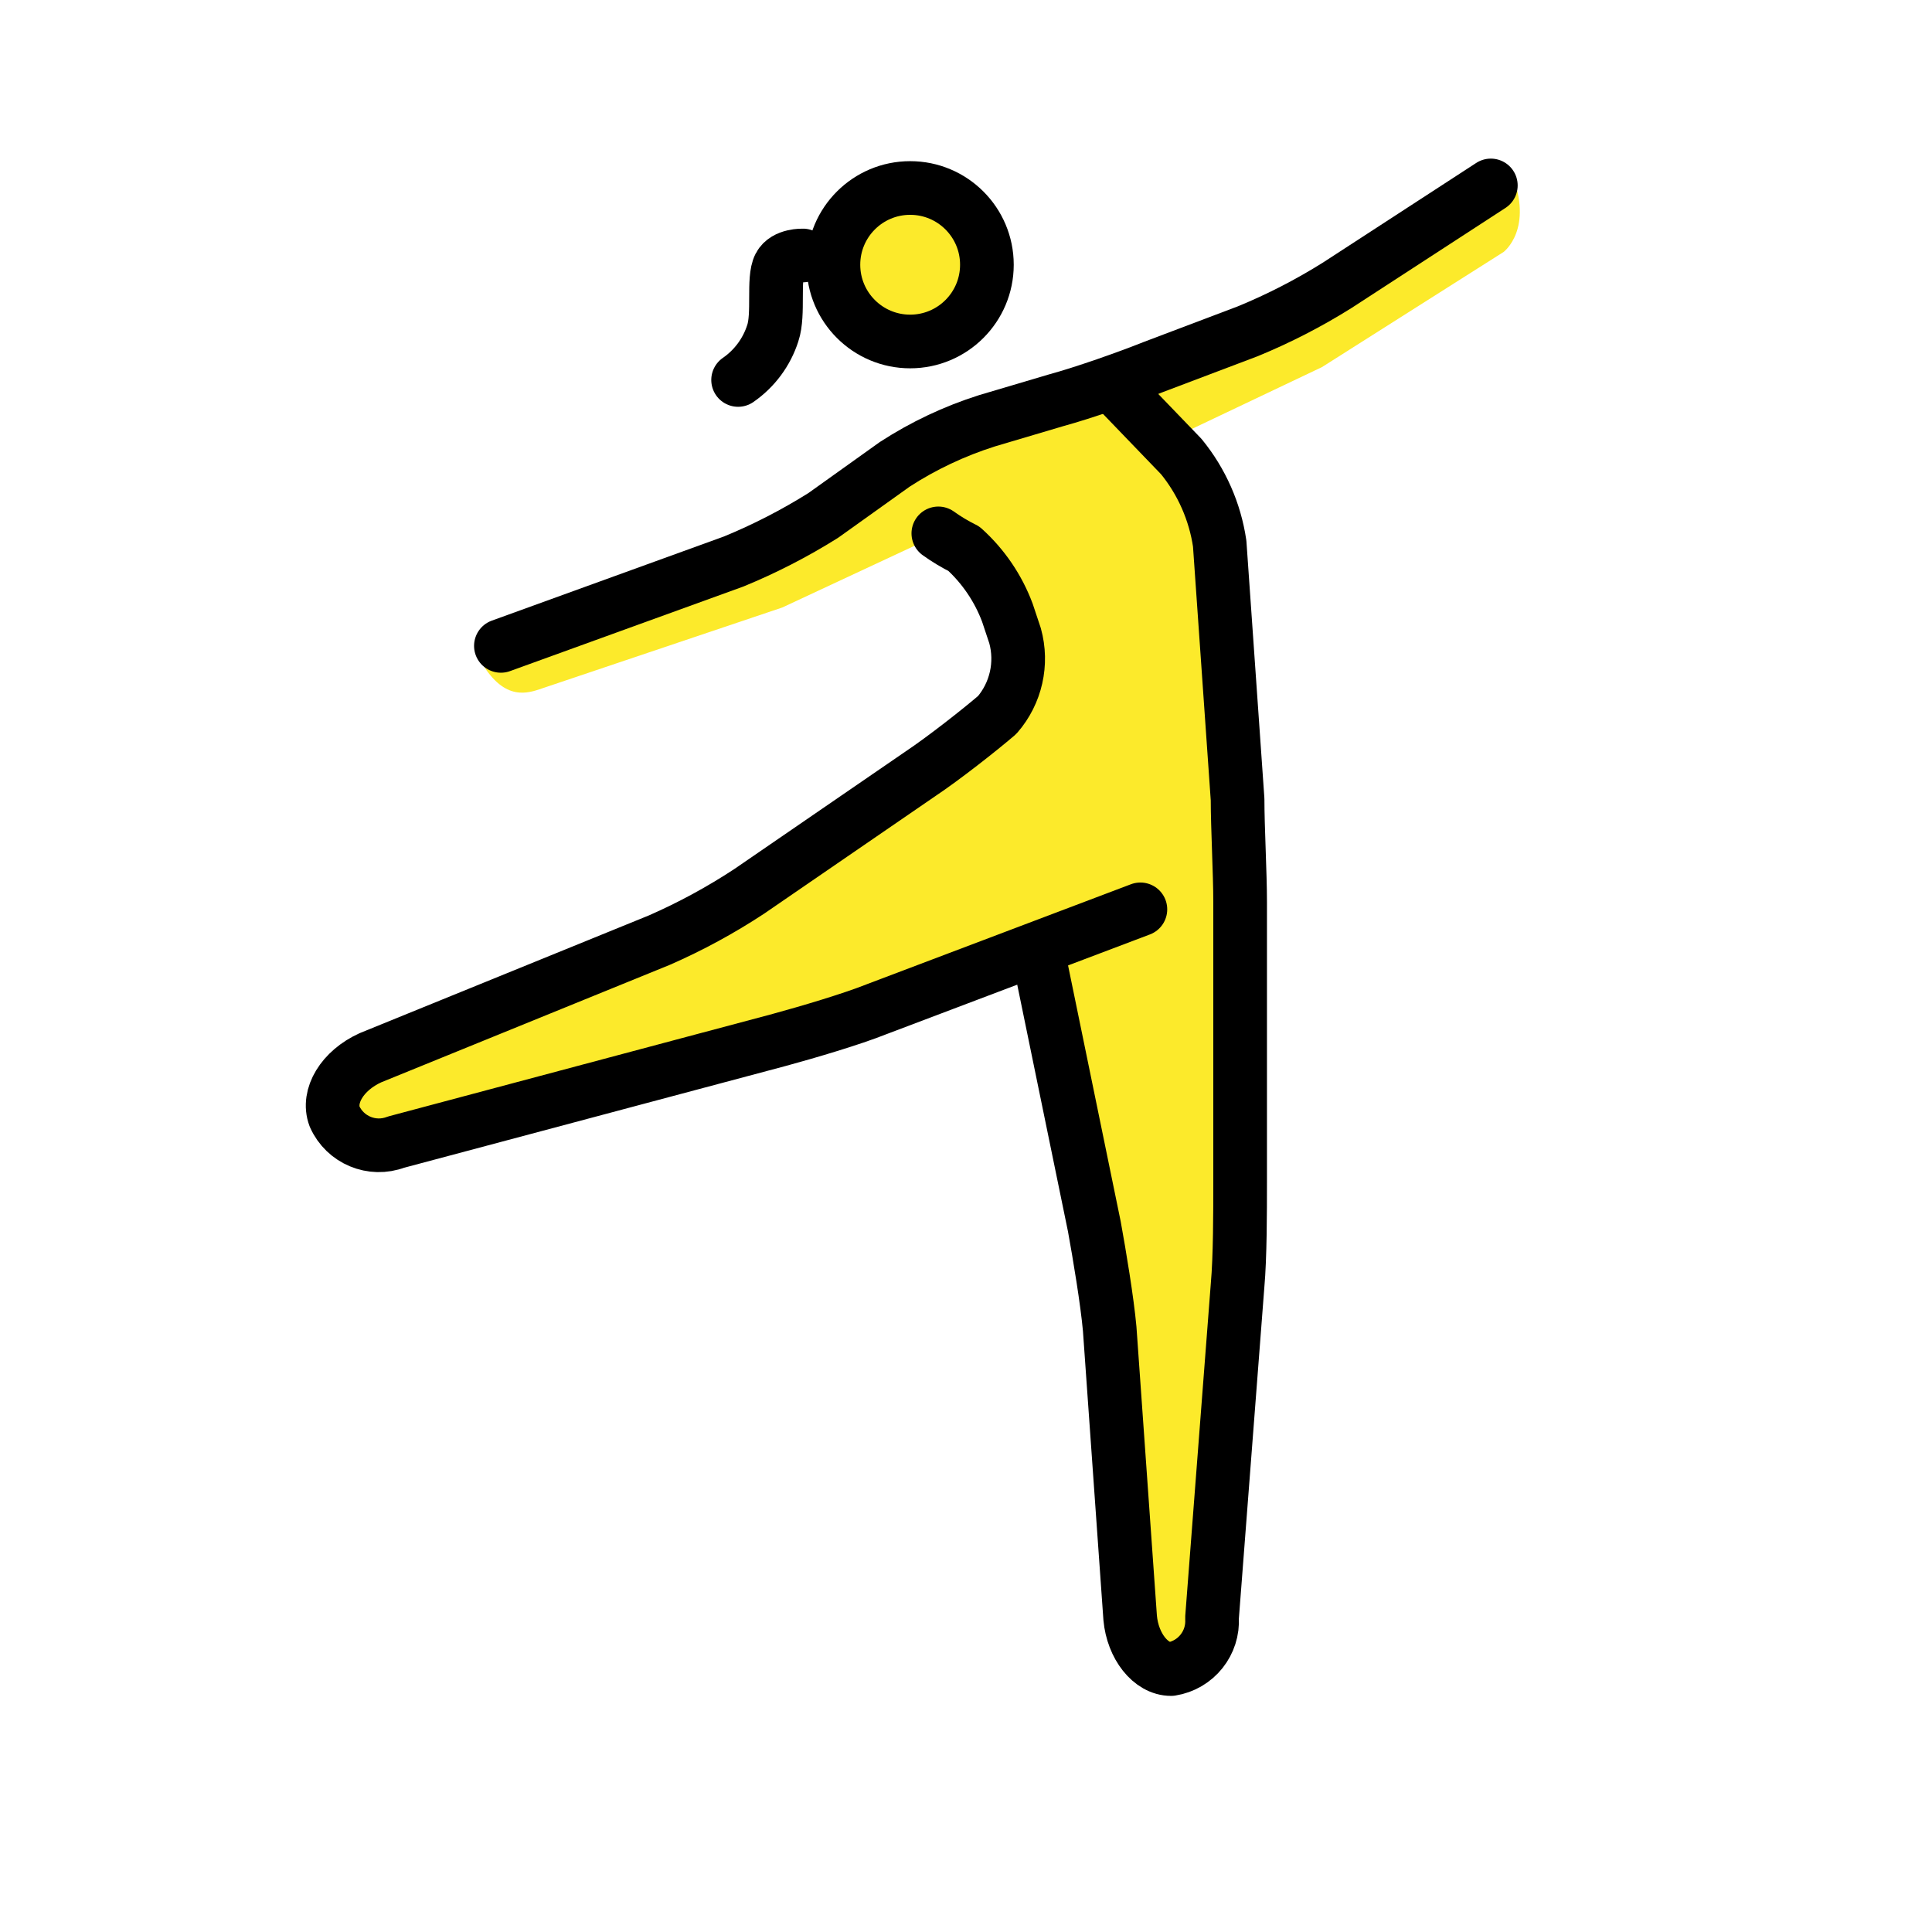
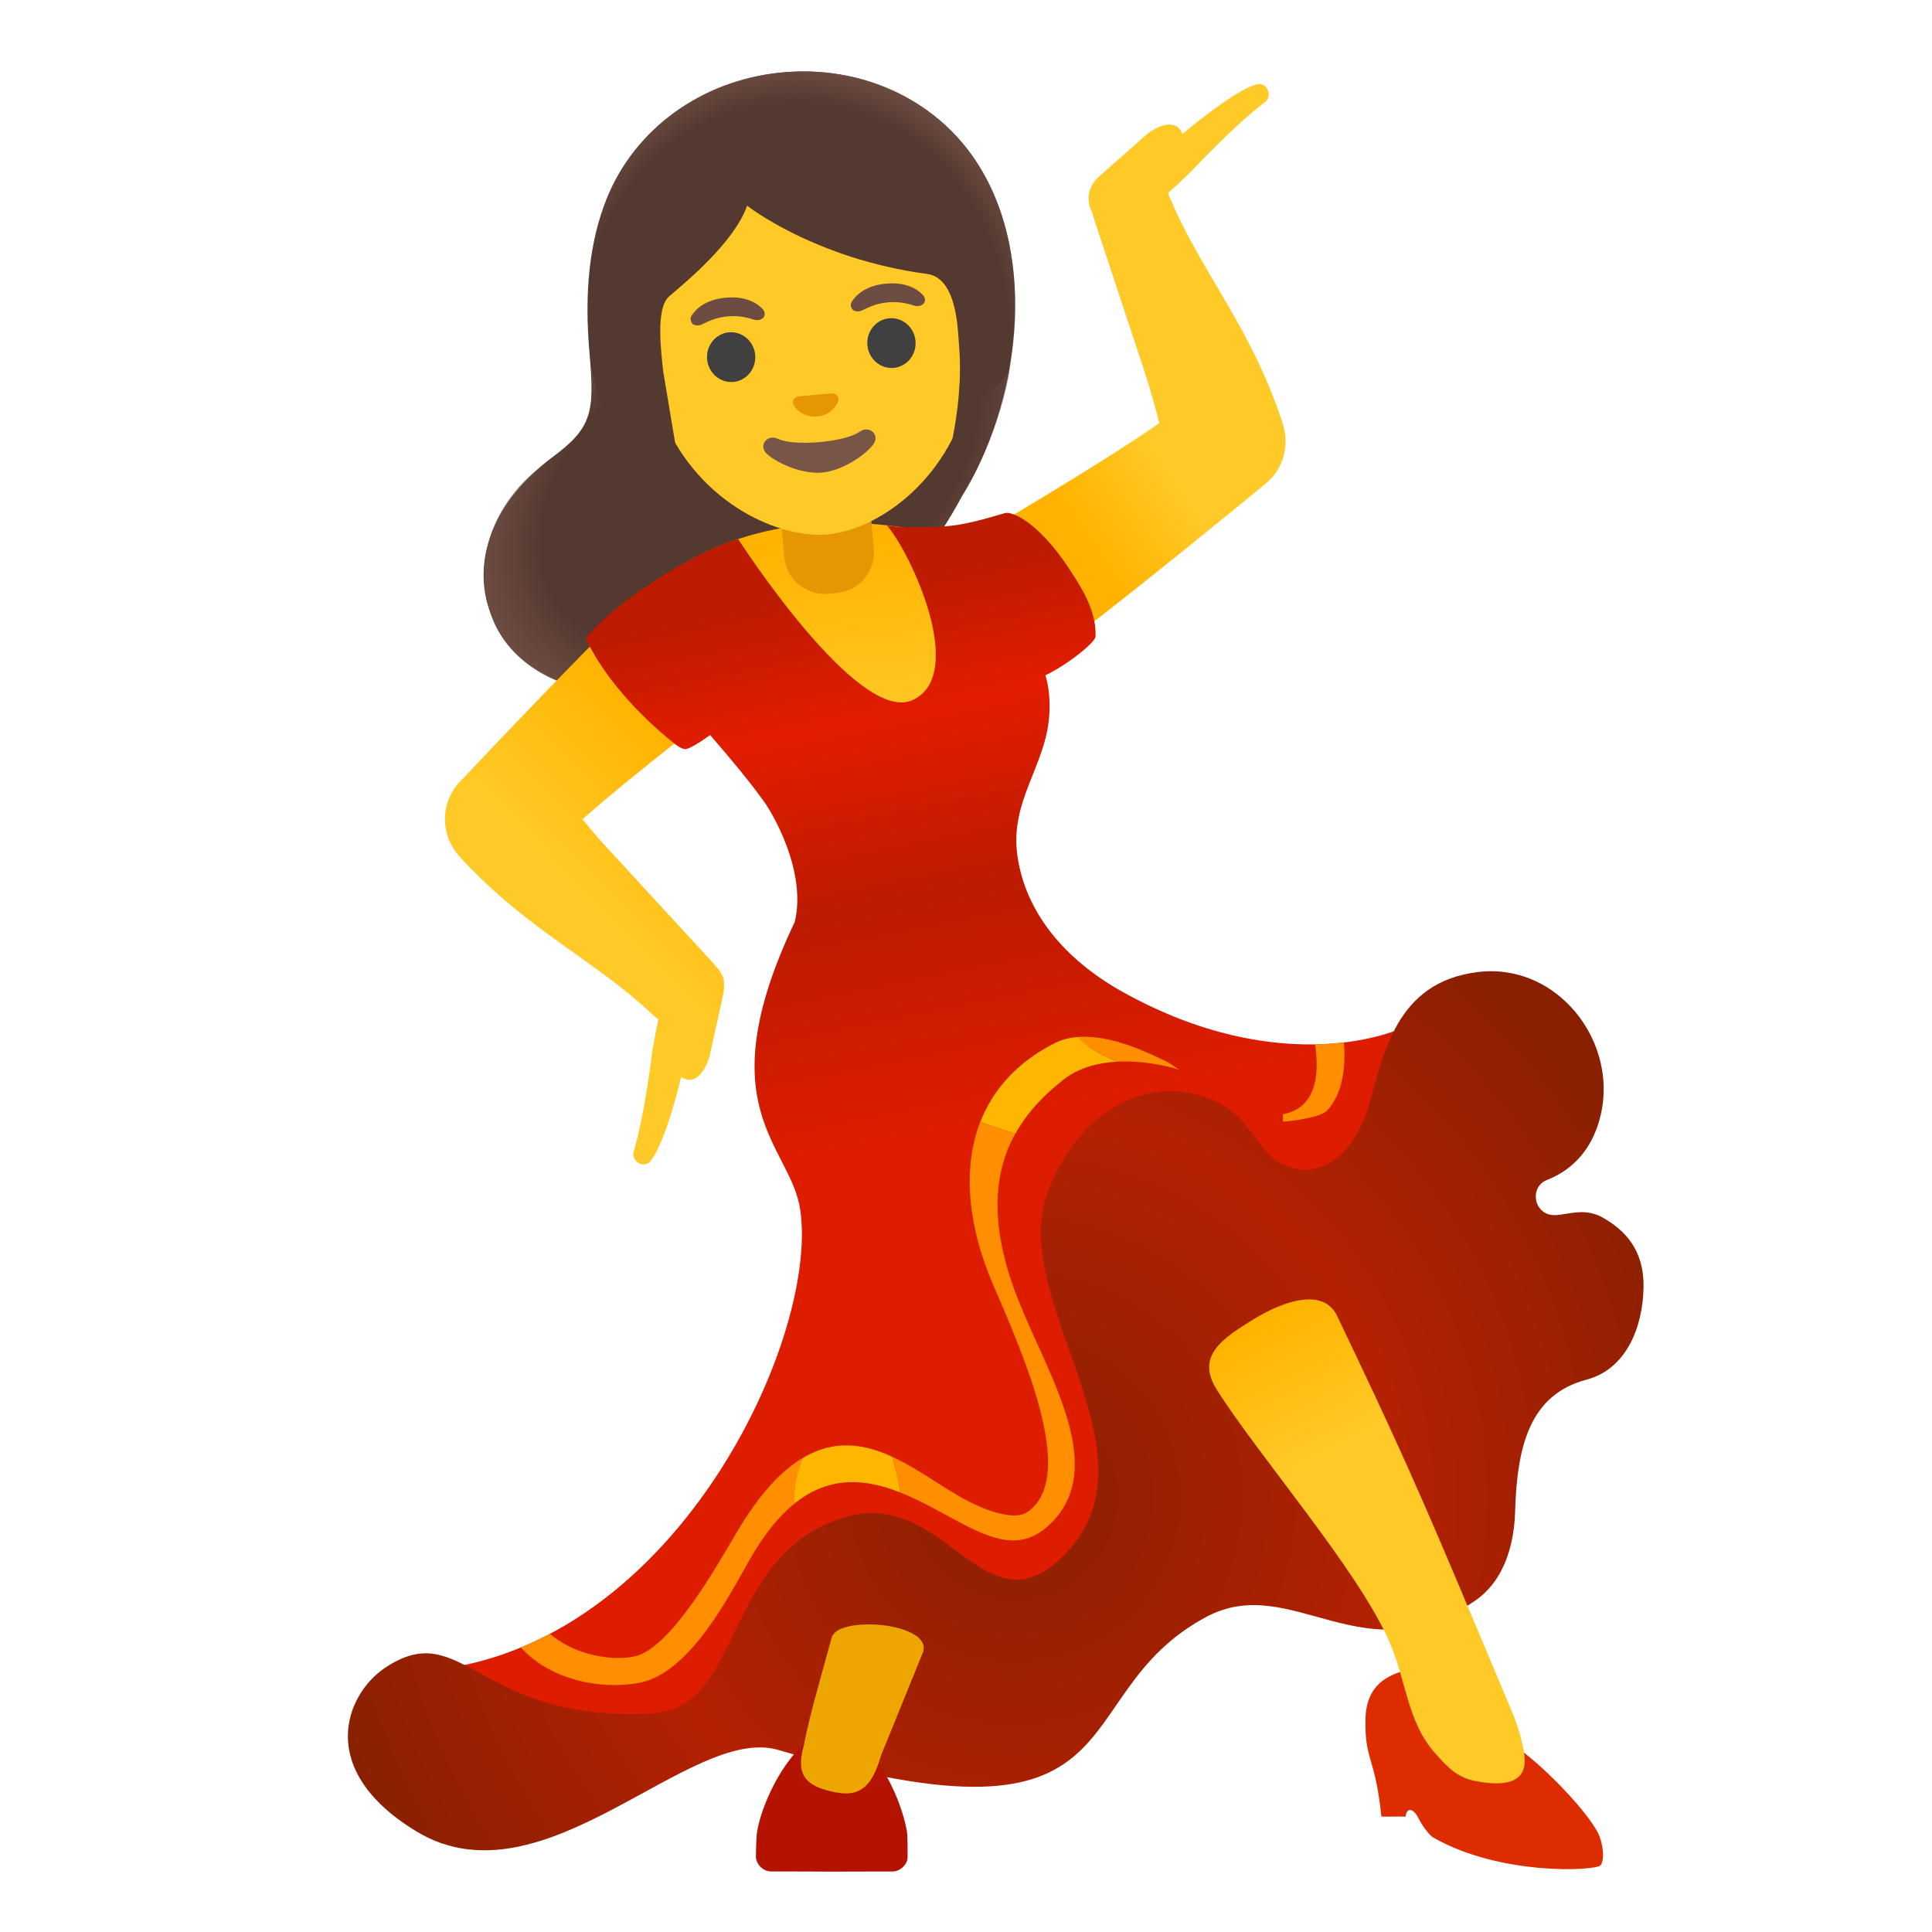
- <svg xmlns="http://www.w3.org/2000/svg" viewBox="0 0 72 72">
-   <g />
-   <g>
-     <circle cx="34.059" cy="9.726" r="3" fill="#fcea2b" />
-     <path fill="#fcea2b" d="M17.809,24.451c.858,1.621,1.716,1.43,2.288,1.239l9.056-3.05,5.72-2.669L36.779,21.21,38.4,25.595l-2.574,2.288-9.533,6.577-14.299,5.815.953,2.86,17.922-4.766,7.817-2.86L41.26,47.521l1.049,14.68h2.86l1.144-16.206V31.696l-.953-13.346L43.452,16.444l5.815-2.764,6.768-4.29s1.144-.858.286-2.955L51.364,9.39l-9.342,4.957-4.576,1.144L33.252,17.779l-2.764,1.621-5.529,2.574Z" />
+ <svg xmlns="http://www.w3.org/2000/svg" xmlns:xlink="http://www.w3.org/1999/xlink" version="1.1" id="Layer_1" x="0px" y="0px" viewBox="0 0 128 128" style="enable-background:new 0 0 128 128;" xml:space="preserve">
+   <g id="hairGroup">
+     <path id="hair_1_" style="fill:#543930;" d="M64.65,10.66c-2.74-4.14-7.7-6.38-12.94-5.85c-5.24,0.53-9.65,3.73-11.51,8.34   c-1.13,2.81-1.51,6.17-1.14,10.29c0.34,3.88,0.17,4.9-2.45,6.84c-3.87,2.89-5.44,6.86-4.1,10.37c1.27,3.34,4.84,5.37,9.27,5.37   c0.43,0,0.87-0.02,1.32-0.06c9.36-0.82,16.22-5.08,20.4-12.66c0.11-0.19,0.19-0.34,0.25-0.45C67.4,26.97,68.97,17.19,64.65,10.66z" />
+     <radialGradient id="hairHighlights_2_" cx="50.336" cy="96.724" r="20.267" gradientTransform="matrix(-0.8404 0.542 0.3471 0.5383 59.0668 -48.0723)" gradientUnits="userSpaceOnUse">
+       <stop offset="0.782" style="stop-color:#6D4C41;stop-opacity:0" />
+       <stop offset="1" style="stop-color:#6D4C41" />
+     </radialGradient>
+     <path id="hairHighlights" style="fill:url(#hairHighlights_2_);" d="M66.99,23.71c-0.33,3.66-2.34,7.71-3.25,9.15   c-0.06,0.11-0.14,0.26-0.25,0.45c-4.18,7.58-11.04,11.84-20.4,12.66c-0.44,0.04-0.88,0.06-1.31,0.06c-4.44,0-8.14-1.98-9.27-5.37   c-1.54-4.62,1.39-8.31,3.18-9.62c2.75-2.01,3.85-2.98,3.46-6.89c2.24,14.84,27.2,3.32,27.74,0.23   C66.93,24.16,66.97,23.93,66.99,23.71z" />
  </g>
-   <g>
-     <circle cx="33.919" cy="9.866" r="2.86" fill="none" stroke="#000" stroke-miterlimit="10" stroke-width="2" />
-     <path fill="none" stroke="#000" stroke-linecap="round" stroke-linejoin="round" stroke-width="2" d="M42.499,33.889,32.68,37.606c-.953.381-2.574.858-3.622,1.144L14.758,42.564a1.805,1.805,0,0,1-2.288-.953c-.286-.763.286-1.716,1.335-2.192l10.772-4.385a22.588,22.588,0,0,0,3.337-1.811l6.387-4.385c.858-.572,2.192-1.62,2.86-2.192a3.203,3.203,0,0,0,.667-2.955l-.286-.858a6.083,6.083,0,0,0-1.62-2.383,6.857,6.857,0,0,1-.953-.572" />
-     <path fill="none" stroke="#000" stroke-linecap="round" stroke-linejoin="round" stroke-width="2" d="M38.686,35.509l2.097,10.2c.191,1.049.477,2.764.572,3.813l.763,10.772c.095,1.049.763,1.907,1.525,1.907a1.81,1.81,0,0,0,1.525-1.907l.953-12.393c.095-1.049.095-2.764.095-3.813V33.603c0-1.049-.095-2.764-.095-3.813l-.667-9.533a6.669,6.669,0,0,0-1.43-3.241l-2.478-2.574" />
-     <path fill="none" stroke="#000" stroke-linecap="round" stroke-linejoin="round" stroke-width="2" d="M55.559,6.911l-5.72,3.718a22.059,22.059,0,0,1-3.336,1.716l-3.527,1.335c-.953.381-2.574.953-3.623,1.239l-2.574.763a14.183,14.183,0,0,0-3.432,1.621l-2.669,1.907a22.051,22.051,0,0,1-3.337,1.716L18.667,24.07" />
-     <path fill="none" stroke="#000" stroke-linecap="round" stroke-linejoin="round" stroke-width="2" d="M29.922,9.521s-.658-.024-.872.388c-.253.484-.011,1.794-.25,2.506a3.364,3.364,0,0,1-1.293,1.745" />
+   <g id="body">
+     <linearGradient id="chest_1_" gradientUnits="userSpaceOnUse" x1="57.038" y1="78.035" x2="55.712" y2="92.477" gradientTransform="matrix(1 0 0 -1 0 128)">
+       <stop offset="0.074" style="stop-color:#FFCA28" />
+       <stop offset="1" style="stop-color:#FFB300" />
+     </linearGradient>
+     <path id="chest" style="fill:url(#chest_1_);" d="M68.44,33.74c-1.81,1.1-4.12,1.51-5.93,1.51c-0.61,0-1.17-0.05-1.62-0.13   c-1.83-0.34-3.51-0.48-5.05-0.48c-8.68,0-12.93,4.51-12.93,4.51l5.91,9.2c2.86,0.88,5.84,1.37,8.43,1.37c1.3,0,2.5-0.12,3.55-0.38   c5.94-1.47,8.77-5.94,8.77-5.94L68.44,33.74z" />
+     <linearGradient id="arm_2_" gradientUnits="userSpaceOnUse" x1="75.801" y1="103.969" x2="67.708" y2="98.574" gradientTransform="matrix(1 0 0 -1 0 128)">
+       <stop offset="0.232" style="stop-color:#FFCA28" />
+       <stop offset="1" style="stop-color:#FFB300" />
+     </linearGradient>
+     <path id="arm" style="fill:url(#arm_2_);" d="M84.92,27.89h0.01c-2.11-6.35-5.38-9.88-7.45-14.86c-0.03-0.09-0.06-0.15-0.09-0.24   c0.42-0.38,0.87-0.8,1.42-1.32c0,0,2.87-3.1,5.01-4.71c0.44-0.34,0.23-1.19-0.4-1.19h-0.06c-1.49,0.29-5.02,3.31-5.02,3.31   c-0.16-0.46-0.49-0.63-0.85-0.63c-0.55,0-1.2,0.38-1.6,0.73l-3.05,2.69c-0.84,0.74-0.87,1.72-0.47,2.43   c0.03,0.14,0.07,0.29,0.13,0.46l3.38,10.22c0.34,1.07,0.65,2.16,0.93,3.25c-3.65,2.58-12.08,7.51-12.08,7.51S67.09,43,67.92,43   h0.05c1.08,0,2.98-0.62,3.82-1.28c4.7-3.65,9.63-7.67,11.93-9.57l-0.01,0.01c0.59-0.45,1.05-1.05,1.29-1.81   C85.27,29.51,85.21,28.66,84.92,27.89z" />
+     <linearGradient id="arm_3_" gradientUnits="userSpaceOnUse" x1="37.269" y1="64.39" x2="48.432" y2="75.367" gradientTransform="matrix(1 0 0 -1 0 128)">
+       <stop offset="0.232" style="stop-color:#FFCA28" />
+       <stop offset="1" style="stop-color:#FFB300" />
+     </linearGradient>
+     <path id="arm_1_" style="fill:url(#arm_3_);" d="M47.75,64.44c-0.01-0.03-0.03-0.05-0.05-0.08c0,0,0,0,0,0l-0.41,0.3   c-0.01-0.01-0.01-0.01-0.01-0.02l0,0l0.42-0.28c-0.03-0.05-0.06-0.09-0.1-0.14c-0.04-0.06-0.09-0.11-0.14-0.16   c-0.06-0.08-0.11-0.14-0.19-0.23l-7.29-7.92c-0.48-0.53-0.93-1.08-1.39-1.63c3.55-3.15,10.36-8.34,10.36-8.34S45.72,39,44.87,39   h-0.02c-1.07,0-2.9,0.93-3.66,1.7c-4.2,4.22-8.57,8.8-10.61,10.98l0.01-0.03c-0.52,0.52-0.9,1.17-1.05,1.95   c-0.22,1.2,0.17,2.35,0.93,3.18h-0.01l0.11,0.11c0.01,0.01,0.02,0.03,0.04,0.04c4.48,4.8,8.68,6.59,12.58,10.25   c0.14,0.14,0.28,0.25,0.43,0.34c-0.12,0.58-0.25,1.23-0.39,2.02c0,0-0.48,4.19-1.25,6.76c-0.13,0.42,0.25,0.85,0.66,0.85   c0.14,0,0.28-0.05,0.4-0.16c1.03-1.11,2.09-5.64,2.09-5.64c0.19,0.13,0.38,0.19,0.55,0.19c0.72,0,1.22-1.02,1.37-1.72l0.87-3.97   c0.05-0.25,0.06-0.48,0.04-0.69C47.98,64.94,47.91,64.7,47.75,64.44z" />
+     <g id="dress">
+       <g>
+         <linearGradient id="SVGID_1_" gradientUnits="userSpaceOnUse" x1="94.337" y1="60.937" x2="93.667" y2="60.491" gradientTransform="matrix(1 0 0 -1 0 128)">
+           <stop offset="0" style="stop-color:#BC1B00" />
+           <stop offset="0.29" style="stop-color:#E31C00" />
+           <stop offset="0.693" style="stop-color:#BC1B00" />
+           <stop offset="0.914" style="stop-color:#DD1C00" />
+         </linearGradient>
+         <path style="fill:url(#SVGID_1_);" d="M94.05,67.05l0.02,0.39C94.31,67.23,94.31,67.07,94.05,67.05z" />
+         <linearGradient id="SVGID_2_" gradientUnits="userSpaceOnUse" x1="50.577" y1="88.063" x2="58.64" y2="47.189" gradientTransform="matrix(1 0 0 -1 0 128)">
+           <stop offset="0" style="stop-color:#BC1B00" />
+           <stop offset="0.213" style="stop-color:#E31C00" />
+           <stop offset="0.507" style="stop-color:#BC1B00" />
+           <stop offset="0.875" style="stop-color:#DD1C00" />
+         </linearGradient>
+         <path style="fill:url(#SVGID_2_);" d="M94.07,67.44c-1.27,1.15-9.31,4.05-19.65-1.7c-4-2.22-6.48-5.38-7.01-9.01     s1.85-5.97,2.1-9.25c0.08-1.08-0.02-1.98-0.25-2.74c1.54-0.74,3.31-2.2,3.32-2.56c0.07-1.47-0.68-2.85-1.47-4.08     c-0.85-1.33-1.81-2.61-3.08-3.54c-0.33-0.24-1.07-0.68-1.47-0.56c-3.34,1-3.97,0.93-6.89,0.93l-0.9-0.11     c1.58,1.83,5.33,9.87,1.7,11.56S48.91,35.72,48.91,35.72c-2.46,0.68-7.59,3.63-10.03,6.47c-0.15,0.17,0.09,0.45,0.2,0.65     c1.25,2.37,3.45,4.71,5.55,6.38c0.22,0.18,0.46,0.36,0.73,0.41c0.24,0.05,1.09-0.5,1.69-0.93c1.37,1.58,2.61,3.08,3.35,4.11     c0.84,1.04,3.06,5.01,2.25,8.28c-5.88,12.36-0.26,14.76,0.37,19.07c1.29,8.85-9.04,30.6-26.54,30.6l8.25,4.75l15.67-1.03     l8.66-7.45l11.9-1.78l4.2-8.61L79.33,85L94.5,75L94.07,67.44z" />
+       </g>
+       <g>
+         <g>
+           <g>
+             <defs>
+               <path id="SVGID_3_" d="M94.05,67.05c1.67,0.16-7.35,5.52-19.63-1.31c-4-2.22-6.48-5.38-7.01-9.01s1.85-5.97,2.1-9.25        c0.41-5.28-3.55-6.24-5.53-8.54c-1.98-2.29-4.36-4.58-4.36-4.58h-1.19c1.58,1.83,5.67,10.31,2.04,12.01        S48.74,35.46,48.74,35.46l-1.44,0.42c-3.58,1.21-7.17,4.54-7.12,4.9c0.06,0.41,7.8,8.67,10.22,12.03        c0.84,1.04,3.06,5.01,2.25,8.28c-5.88,12.36-0.26,14.76,0.37,19.07c1.29,8.85-9.04,30.6-26.54,30.6l8.25,4.75l15.67-1.03        l8.66-7.45l11.9-1.78l4.2-8.61L79.33,85L94.5,75L94.05,67.05z" />
+             </defs>
+             <clipPath id="SVGID_4_">
+               <use xlink:href="#SVGID_3_" style="overflow:visible;" />
+             </clipPath>
+             <g style="clip-path:url(#SVGID_4_);">
+               <path style="fill:#FF8F00;" d="M53.22,96.57c-1.4,0.82-2.87,2.35-4.38,4.9c-1.31,2.21-4.43,7.82-6.84,8.28        c-2.25,0.43-5.39-0.61-6.52-2.67L35,106.21l-1.75,0.96l0.48,0.88c1.35,2.47,4.32,3.59,6.99,3.59c0.57,0,1.12-0.05,1.64-0.15        c3.44-0.66,6.07-6.02,7.37-8.27c0.96-1.66,1.93-2.82,2.92-3.61C52.56,98.64,52.77,97.59,53.22,96.57L53.22,96.57z" />
+               <path style="fill:#FF8F00;" d="M73.99,70.34c2.17-0.12,4.13,0.53,4.13,0.53l-0.75-0.5c-1.17-0.56-3.69-1.83-5.92-1.67        C72.19,69.6,73.17,69.94,73.99,70.34z" />
+               <path style="fill:#FF8F00;" d="M65.75,85c2.01,4.69,5.68,12.84,2.33,15.17c-0.67,0.47-2.14,0.23-4.08-0.79        c-1.49-0.78-3.13-2.06-4.9-2.87c0.24,0.79,0.46,1.59,0.54,2.37c1.41,0.56,2.75,1.35,3.98,2c2.22,1.17,4,1.78,5.7,0.32        c4.3-3.69,0.18-9.96-1.82-14.98c-1.93-4.83-1.76-8.36-0.23-11.12c-0.82-0.23-1.59-0.51-2.33-0.77        C63.7,77.56,64.22,81.43,65.75,85z" />
+               <path style="fill:#FFB600;" d="M70.5,71.5c1.02-0.79,2.29-1.09,3.49-1.16c-0.83-0.4-1.8-0.74-2.53-1.64        c-0.55,0.04-1.09,0.16-1.58,0.41c-2.55,1.29-4.11,3.12-4.93,5.22c0.73,0.26,1.51,0.54,2.33,0.77        C68.04,73.73,69.14,72.55,70.5,71.5z" />
+               <path style="fill:#FFB600;" d="M53.22,96.57c-0.46,1.02-0.66,2.08-0.58,3.04c2.36-1.89,4.76-1.62,7-0.73        c-0.09-0.78-0.3-1.58-0.54-2.37C57.28,95.67,55.32,95.34,53.22,96.57z" />
+             </g>
+           </g>
+         </g>
+       </g>
+       <g>
+         <g>
+           <g>
+             <defs>
+               <path id="SVGID_5_" d="M94.05,67.05c1.67,0.16-7.35,5.52-19.63-1.31c-4-2.22-6.48-5.38-7.01-9.01s1.85-5.97,2.1-9.25        c0.41-5.28-3.55-6.24-5.53-8.54c-1.98-2.29-4.36-4.58-4.36-4.58h-1.19c1.58,1.83,5.67,10.31,2.04,12.01        S48.74,35.46,48.74,35.46l-1.44,0.42c-3.58,1.21-7.17,4.54-7.12,4.9c0.06,0.41,7.8,8.67,10.22,12.03        c0.84,1.04,3.06,5.01,2.25,8.28c-5.88,12.36-0.26,14.76,0.37,19.07c1.29,8.85-9.04,30.6-26.54,30.6l8.25,4.75l15.67-1.03        l8.66-7.45l11.9-1.78l4.2-8.61L79.33,85L94.5,75L94.05,67.05z" />
+             </defs>
+             <clipPath id="SVGID_6_">
+               <use xlink:href="#SVGID_5_" style="overflow:visible;" />
+             </clipPath>
+             <g style="clip-path:url(#SVGID_6_);">
+               <path style="fill:#FF8F00;" d="M85,74.31v-0.49c3.07-0.57,2.12-4.61,2.01-5.28l1.91-0.34c0.06,0.37,0.66,3.62-1.01,5.39        C87.43,74.1,85,74.34,85,74.31z" />
+             </g>
+           </g>
+         </g>
+       </g>
+       <radialGradient id="SVGID_7_" cx="67.245" cy="-633.194" r="47.355" gradientTransform="matrix(1 0 0 -1 0 -534)" gradientUnits="userSpaceOnUse">
+         <stop offset="0" style="stop-color:#892002" />
+         <stop offset="0.537" style="stop-color:#B42002" />
+         <stop offset="1" style="stop-color:#892002" />
+       </radialGradient>
+       <path style="fill:url(#SVGID_7_);" d="M97.91,64.4c5.55-0.68,9.85,5.23,7.83,10.48c-0.67,1.73-1.9,2.77-3.24,3.29    c-0.01,0.01-0.03,0.01-0.04,0.02c-1.03,0.42-0.91,1.96,0.16,2.27c0.81,0.24,2.14-0.58,3.51,0.18c1.56,0.86,2.8,2.2,2.76,4.64    c-0.05,2.76-1.21,5.44-3.76,6.12c-3.81,1-4.62,4.45-4.75,8.74c-0.05,1.72-0.49,4.42-2.65,5.91c-7.39,5.11-12.17-1.95-17.82,1.08    c-9.77,5.23-3.73,16.1-28.34,8.81c-5.86-1.73-15.57,10.5-23.99,5.39c-6.7-4.07-4.69-9.06-2.09-10.82c5.22-3.51,6.08,3.65,17.75,3    c6.06-0.34,4.6-10.55,12.75-13c6.43-1.93,9.08,7.28,14,3c7.75-6.75-3.5-17.25-0.5-24.75c1.86-4.66,5.75-7.25,9.75-6.25    s3.67,4.08,6.25,4.83c2.83,0.83,4.56-1.95,5.17-4C91.68,69.91,92.41,65.08,97.91,64.4z" />
+     </g>
+     <g id="shoe_x5F_left">
+       <path style="fill:#DD2C00;" d="M100.23,115.59c1.62,1.02,4.79,4.18,5.66,5.88c0.25,0.49,0.48,1.68,0.15,2.11    c-0.28,0.36-6.55,0.73-11.05-1.82c-0.39-0.22-0.89-1.04-1.05-1.36c-0.3-0.6-0.75-0.67-0.82-0.04c-0.59-0.03-1.01,0.02-1.6-0.01    c-0.42-4.09-1.12-3.64-1.05-6.51c0.06-2.33,1.66-2.83,2.29-3.07C92.86,110.73,97.84,113.83,100.23,115.59z" />
+     </g>
+     <linearGradient id="leg_1_" gradientUnits="userSpaceOnUse" x1="83.441" y1="40.549" x2="95.348" y2="18.13" gradientTransform="matrix(1 0 0 -1 0 128)">
+       <stop offset="0" style="stop-color:#FFB300" />
+       <stop offset="0.401" style="stop-color:#FFCA28" />
+     </linearGradient>
+     <path id="leg" style="fill:url(#leg_1_);" d="M100.27,113.64c-0.88-2.1-1.77-4.21-2.65-6.31c-3.5-8.34-5.11-11.96-9.02-20.12   c-0.37-0.81-1.06-1.12-1.87-1.12c-1.14,0-2.53,0.61-3.67,1.31c-2.03,1.25-3.86,2.42-2.45,4.66c2.83,4.47,9.18,11.73,11.37,16.55   c1.2,2.64,1.2,5.43,3.13,7.58c0.86,0.96,1.48,1.61,2.75,1.83c0.43,0.08,0.87,0.13,1.28,0.13c0.92,0,1.69-0.27,1.85-1.15   C101.14,116.19,100.59,114.4,100.27,113.64z" />
+     <g id="shoe_x5F_right">
+       <g>
+         <path style="fill:#B41301;" d="M60.09,121.36c-0.42-2.54-2.56-6.71-4.87-6.71s-4.64,4.17-5.06,6.71     c-0.06,0.34-0.08,1.44-0.08,1.71c0,0.01,0.01,0.02,0.01,0.02c0.02,0.38,0.43,0.9,1.01,0.9c1.4,0,2.71,0,4.01,0.01     c1.3,0,2.61-0.01,4.01-0.01c0.61,0,1.03-0.57,1.01-0.95v-0.01C60.13,122.77,60.14,121.69,60.09,121.36z" />
+       </g>
+     </g>
+   </g>
+   <path id="tone" style="fill:#EDA600;" d="M57.55,107.62c-1.21,0-2.29,0.28-2.45,0.88c-0.37,1.41-1.47,5.1-1.84,7.13  c-0.57,2,0.13,2.75,2.17,3.13c0.22,0.04,0.42,0.06,0.61,0.06c1.33,0,1.89-1.01,2.34-2.54l2.78-6.84  C61.52,108.27,59.39,107.62,57.55,107.62z" />
+   <g id="face">
+     <path id="neck" style="fill:#E59600;" d="M57.61,33.13l-5.94,0.52l0.29,3.26c0.12,1.39,1.3,2.44,2.69,2.44c0.08,0,0.16,0,0.24-0.01   l0.54-0.05c1.49-0.13,2.59-1.43,2.46-2.91L57.61,33.13z" />
+     <path id="head" style="fill:#FFCA28;" d="M64.5,21.29c-0.74-8.35-5.72-12.14-11-12.14c-0.32,0-0.65,0.01-0.98,0.04   c-5.62,0.49-10.46,5.13-9.68,13.99c0.62,7.13,5.41,10.95,9.37,11.97c0.73,0.19,1.43,0.28,2.07,0.28c0.18,0,0.36-0.01,0.54-0.02   c0.78-0.07,1.65-0.31,2.54-0.71C61.08,33.01,65.12,28.41,64.5,21.29z" />
+     <path id="nose" style="fill:#E59600;" d="M52.77,26.3c0.03-0.02,0.07-0.03,0.1-0.04l2.28-0.2c0.04,0,0.07,0.01,0.11,0.02   c0.21,0.07,0.35,0.27,0.27,0.51s-0.48,0.92-1.39,1c-0.92,0.08-1.43-0.52-1.54-0.74C52.47,26.63,52.57,26.4,52.77,26.3z" />
+     <g id="eyes">
+       <ellipse transform="matrix(0.9962 -0.0872 0.0872 0.9962 -1.7569 5.2368)" style="fill:#404040;" cx="59.06" cy="22.73" rx="1.6" ry="1.65" />
+       <ellipse transform="matrix(0.9962 -0.0872 0.0872 0.9962 -1.8785 4.3142)" style="fill:#404040;" cx="48.44" cy="23.66" rx="1.6" ry="1.65" />
+     </g>
+     <g id="eyebrows">
+       <path style="fill:#6D4C41;" d="M56.44,19.98c0.27-0.43,0.92-1.07,2.28-1.19s2.11,0.4,2.45,0.78c0.15,0.17,0.13,0.37,0.05,0.51    c-0.08,0.12-0.32,0.25-0.61,0.18s-0.86-0.31-1.78-0.23c-0.92,0.09-1.44,0.42-1.72,0.54c-0.27,0.12-0.54,0.04-0.63-0.07    C56.37,20.37,56.32,20.17,56.44,19.98z" />
+       <path style="fill:#6D4C41;" d="M45.82,20.91c0.27-0.43,0.92-1.07,2.28-1.19s2.11,0.4,2.45,0.78c0.15,0.17,0.13,0.37,0.05,0.51    c-0.08,0.12-0.32,0.25-0.61,0.18s-0.86-0.31-1.78-0.23c-0.92,0.09-1.44,0.42-1.72,0.54c-0.27,0.12-0.54,0.04-0.63-0.07    C45.76,21.3,45.7,21.09,45.82,20.91z" />
+     </g>
+     <path id="mouth" style="fill:#795548;" d="M51.53,29.07c1.08,0.52,4.45,0.23,5.43-0.47c0.56-0.4,1.21,0.08,1.01,0.64   c-0.19,0.55-1.93,1.93-3.52,2.07s-3.51-0.93-3.8-1.43C50.36,29.36,50.91,28.77,51.53,29.07z" />
+   </g>
+   <g id="hairGroup_1_">
+     <path id="hair" style="fill:#543930;" d="M40.57,27.54c0.47-5.01-0.18-6.73-0.04-8.56c0.12-1.55,0.62-11.75,11.72-12.72   C64.94,5.15,65.67,16.8,65.67,16.8l0.31,4.15c0,0-0.09,2.48-1.19,5.48c-1.11,3.01-1.98,4.13-1.68,2.62   c0.33-1.67,0.62-3.95,0.43-6.12c-0.08-0.95-0.09-4.51-2.12-4.78c-7.45-1-11.92-4.52-11.92-4.52c-0.87,2.44-4.03,5.03-5.16,6   c-0.93,0.8-0.53,3.73-0.4,4.98l0.95,5.69C43.63,29.64,41.32,28.8,40.57,27.54z" />
+     <radialGradient id="hairHighlights_3_" cx="52.678" cy="105.826" r="17.741" gradientTransform="matrix(1.030000e-13 1 0.9172 -9.400000e-14 -44.3853 -30.5033)" gradientUnits="userSpaceOnUse">
+       <stop offset="0.869" style="stop-color:#6D4C41;stop-opacity:0" />
+       <stop offset="1" style="stop-color:#6D4C41" />
+     </radialGradient>
+     <path id="hairHighlights_1_" style="fill:url(#hairHighlights_3_);" d="M67,23.66c0,0.02,0,0.03-0.01,0.05   c-0.02,0.22-0.06,0.45-0.1,0.67c-0.54,3.09-25.5,14.61-27.74-0.23c-0.04-0.23-0.07-0.47-0.09-0.71c-0.01-0.09-0.02-0.18-0.02-0.26   c-0.02-0.17-0.03-0.33-0.03-0.49c-0.3-3.77,0.13-6.9,1.2-9.54c1.85-4.61,6.26-7.81,11.5-8.34s10.19,1.71,12.94,5.85   C67.11,14.38,67.66,19.15,67,23.66z" />
  </g>
</svg>
